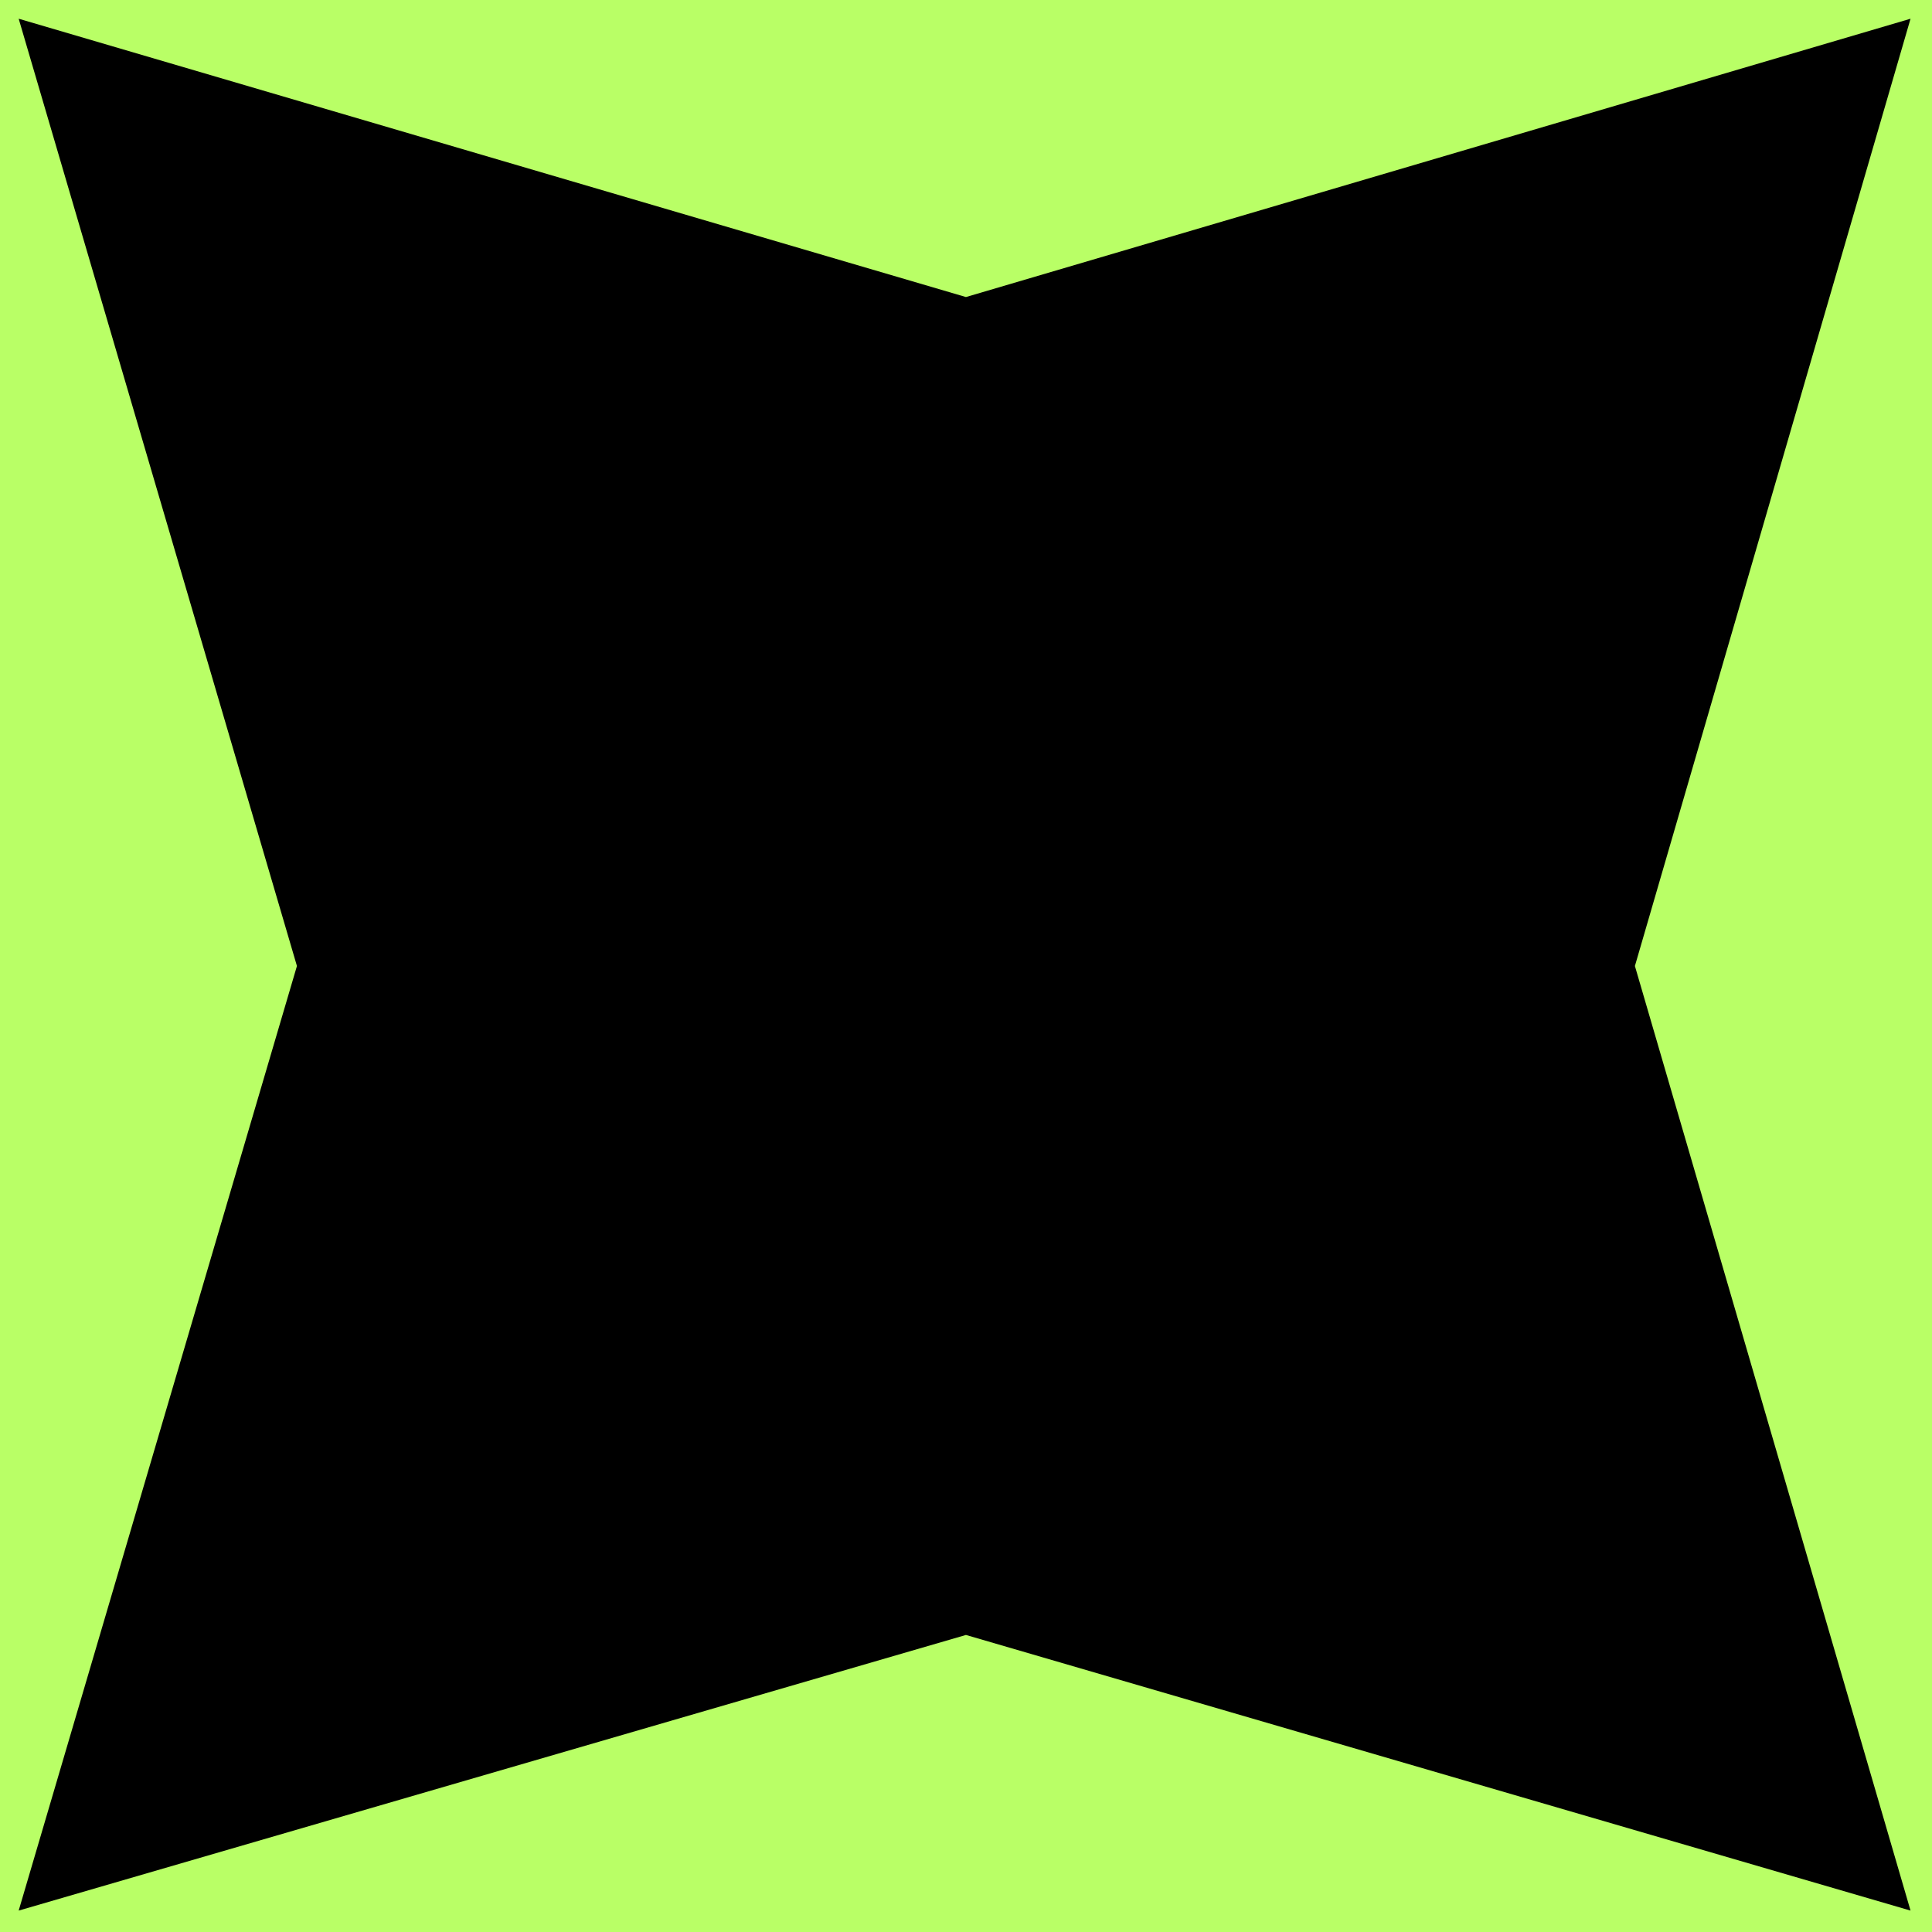
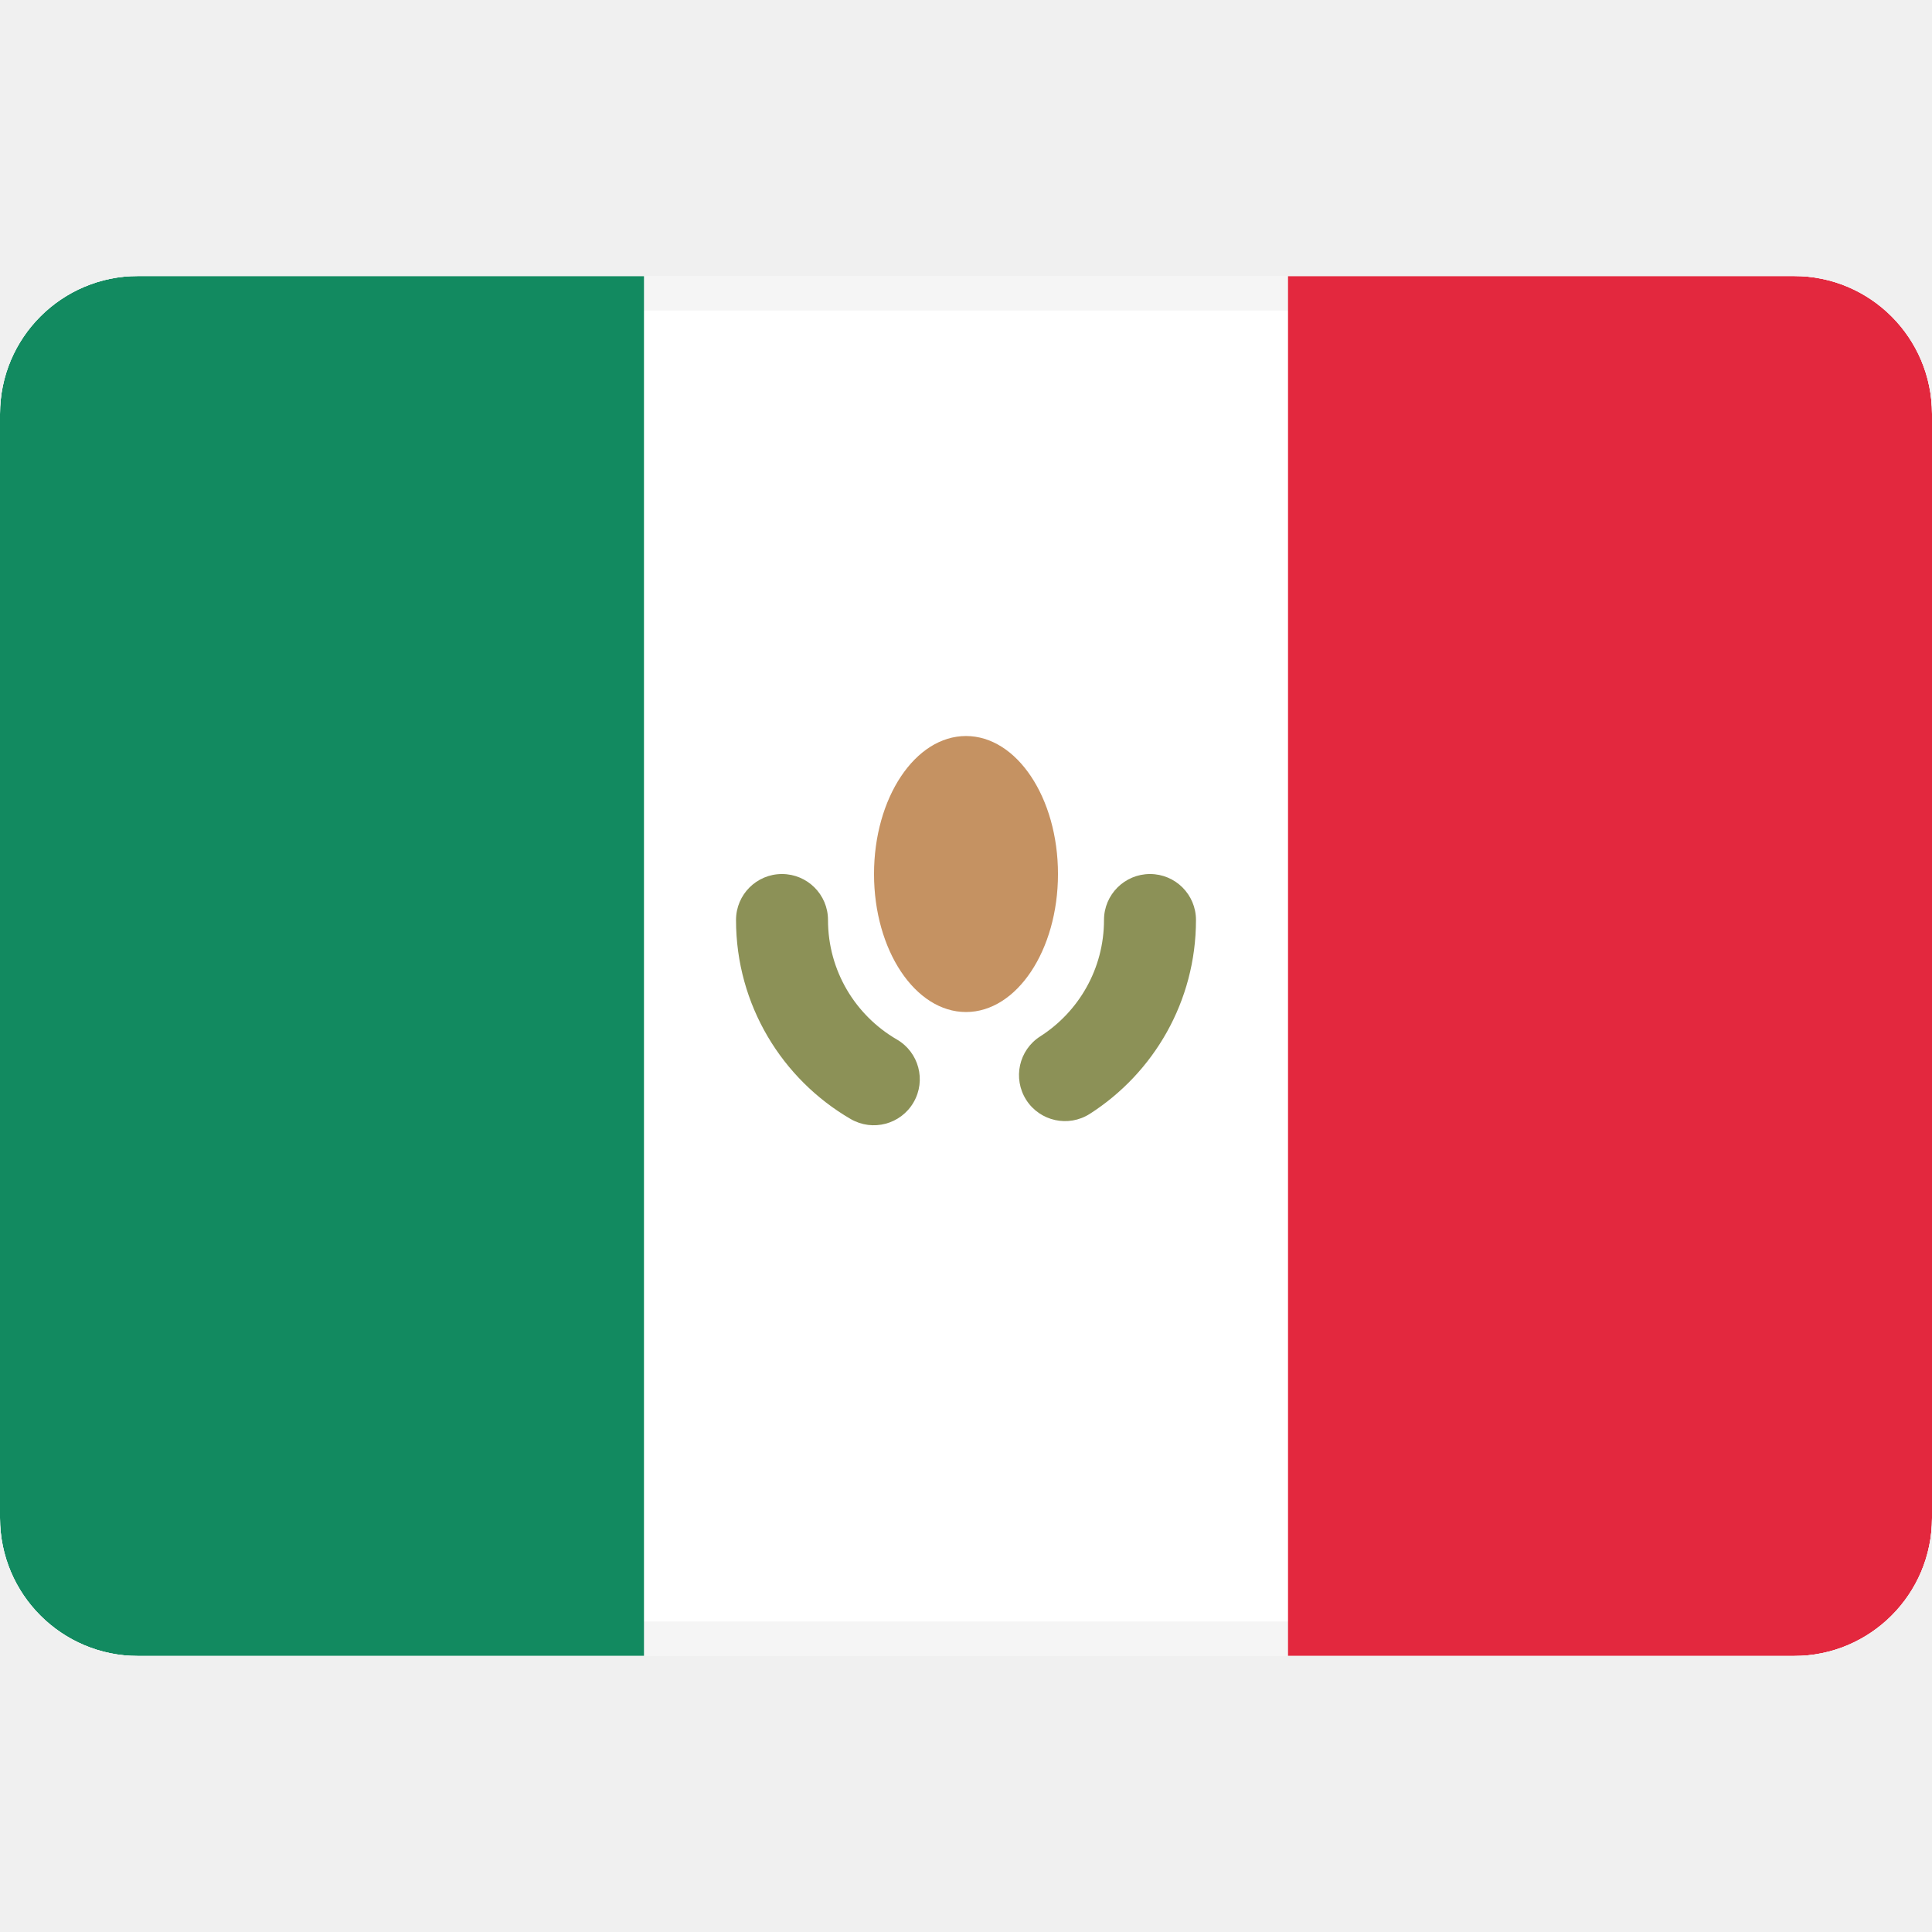
- <svg xmlns="http://www.w3.org/2000/svg" width="36" height="36" viewBox="0 0 36 36" fill="none">
-   <g clip-path="url(#clip0_920_231)">
-     <rect width="36" height="36" fill="#B9FF66" />
-     <path d="M17.999 5.535L35.6 0.349L30.464 18L35.6 35.601L17.999 30.465L0.348 35.601L5.533 18L0.348 0.349L17.999 5.535Z" fill="black" />
+ <svg xmlns="http://www.w3.org/2000/svg" width="800px" height="800px" viewBox="0 -4 28 28" fill="none">
+   <g clip-path="url(#clip0_503_3956)">
+     <rect x="0.25" y="0.25" width="27.5" height="19.5" rx="1.75" fill="white" stroke="#F5F5F5" stroke-width="0.5" />
+     <mask id="mask0_503_3956" style="mask-type:alpha" maskUnits="userSpaceOnUse" x="0" y="0" width="28" height="20">
+       <rect x="0.25" y="0.25" width="27.5" height="19.5" rx="1.75" fill="white" stroke="white" stroke-width="0.5" />
+     </mask>
+     <g mask="url(#mask0_503_3956)">
+       <rect x="18.667" width="9.333" height="20" fill="#E3283E" />
+       <path fill-rule="evenodd" clip-rule="evenodd" d="M0 20H9.333V0H0V20Z" fill="#128A60" />
+       <path d="M12 9.333C12 8.965 11.701 8.667 11.333 8.667C10.965 8.667 10.667 8.965 10.667 9.333H12ZM12.329 12.218C12.648 12.403 13.056 12.294 13.24 11.976C13.425 11.658 13.317 11.25 12.998 11.065L12.329 12.218ZM15.076 11.02C14.765 11.218 14.675 11.63 14.873 11.941C15.072 12.251 15.484 12.341 15.794 12.143L15.076 11.02ZM17.333 9.333C17.333 8.965 17.035 8.667 16.667 8.667C16.299 8.667 16 8.965 16 9.333H17.333ZM10.667 9.333C10.667 10.566 11.337 11.642 12.329 12.218L12.998 11.065C12.4 10.718 12 10.072 12 9.333H10.667ZM15.794 12.143C16.718 11.552 17.333 10.515 17.333 9.333H16C16 10.041 15.633 10.663 15.076 11.02L15.794 12.143Z" fill="#8C9157" />
+       <path fill-rule="evenodd" clip-rule="evenodd" d="M14 10.667C14.736 10.667 15.333 9.771 15.333 8.667C15.333 7.562 14.736 6.667 14 6.667C13.264 6.667 12.667 7.562 12.667 8.667C12.667 9.771 13.264 10.667 14 10.667Z" fill="#C59262" />
+     </g>
  </g>
  <defs>
-     <clipPath id="clip0_920_231">
-       <rect width="36" height="36" fill="white" />
+     <clipPath id="clip0_503_3956">
+       <rect width="28" height="20" rx="2" fill="white" />
    </clipPath>
  </defs>
</svg>
